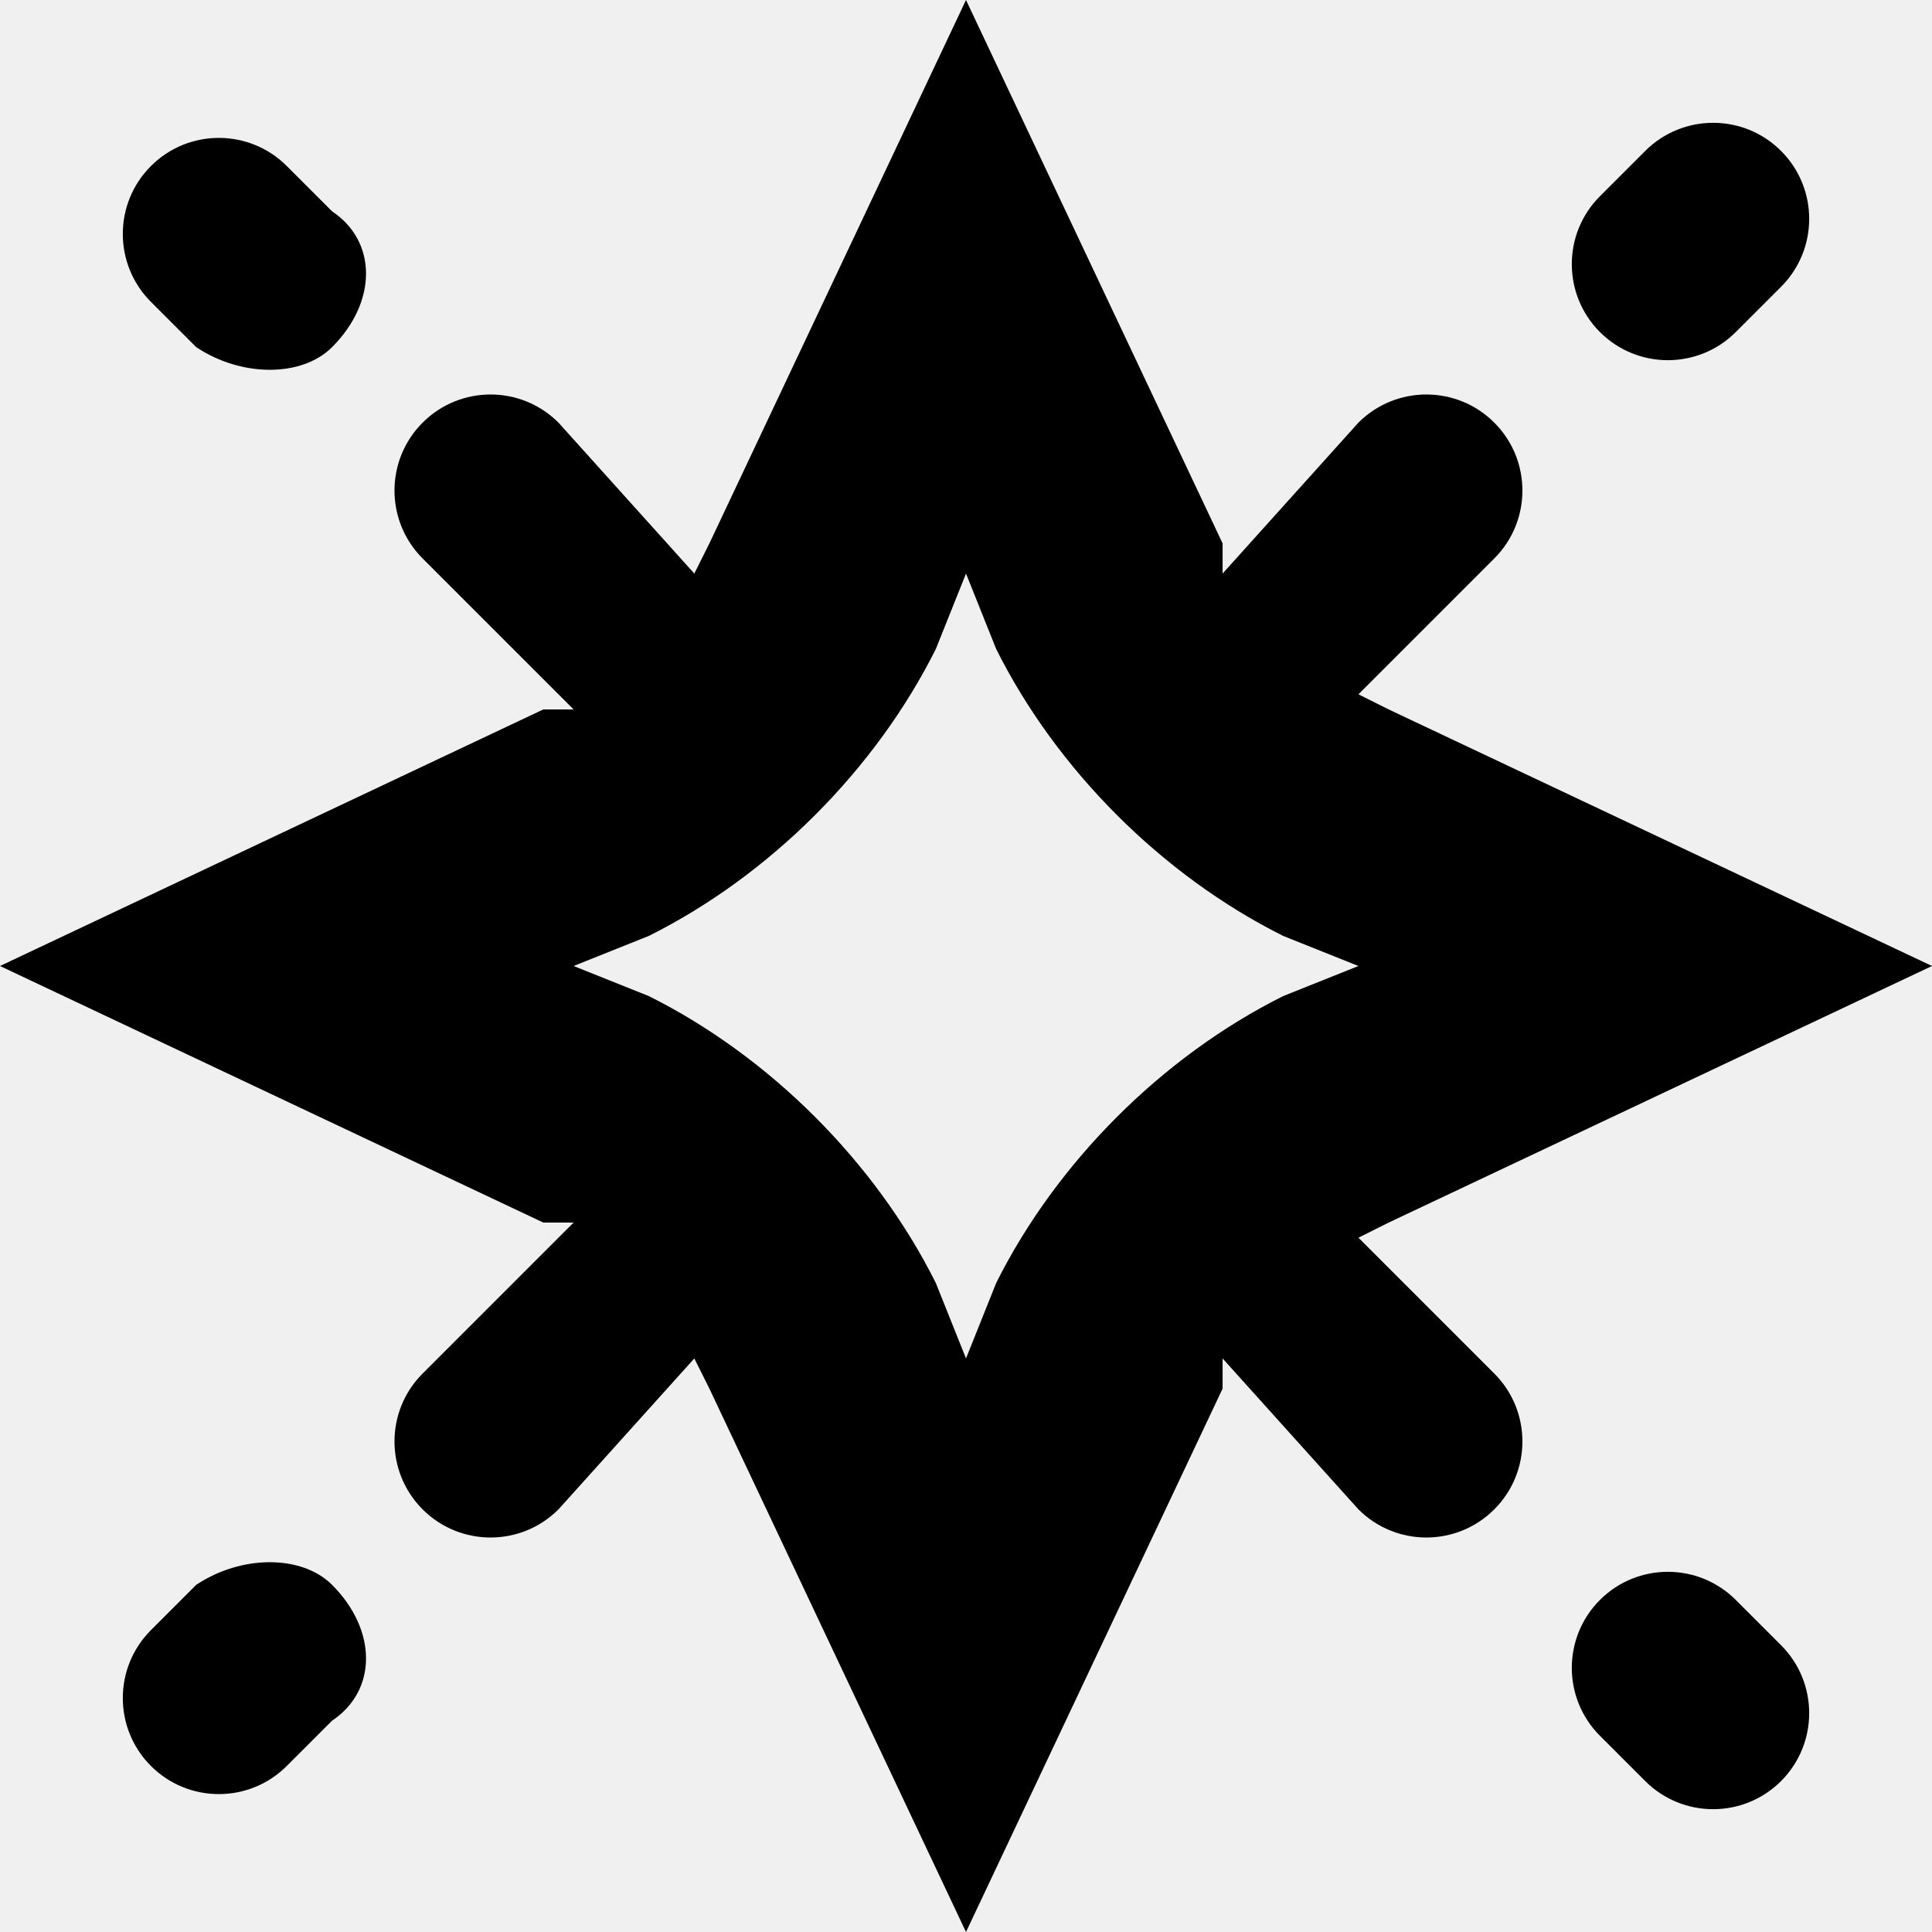
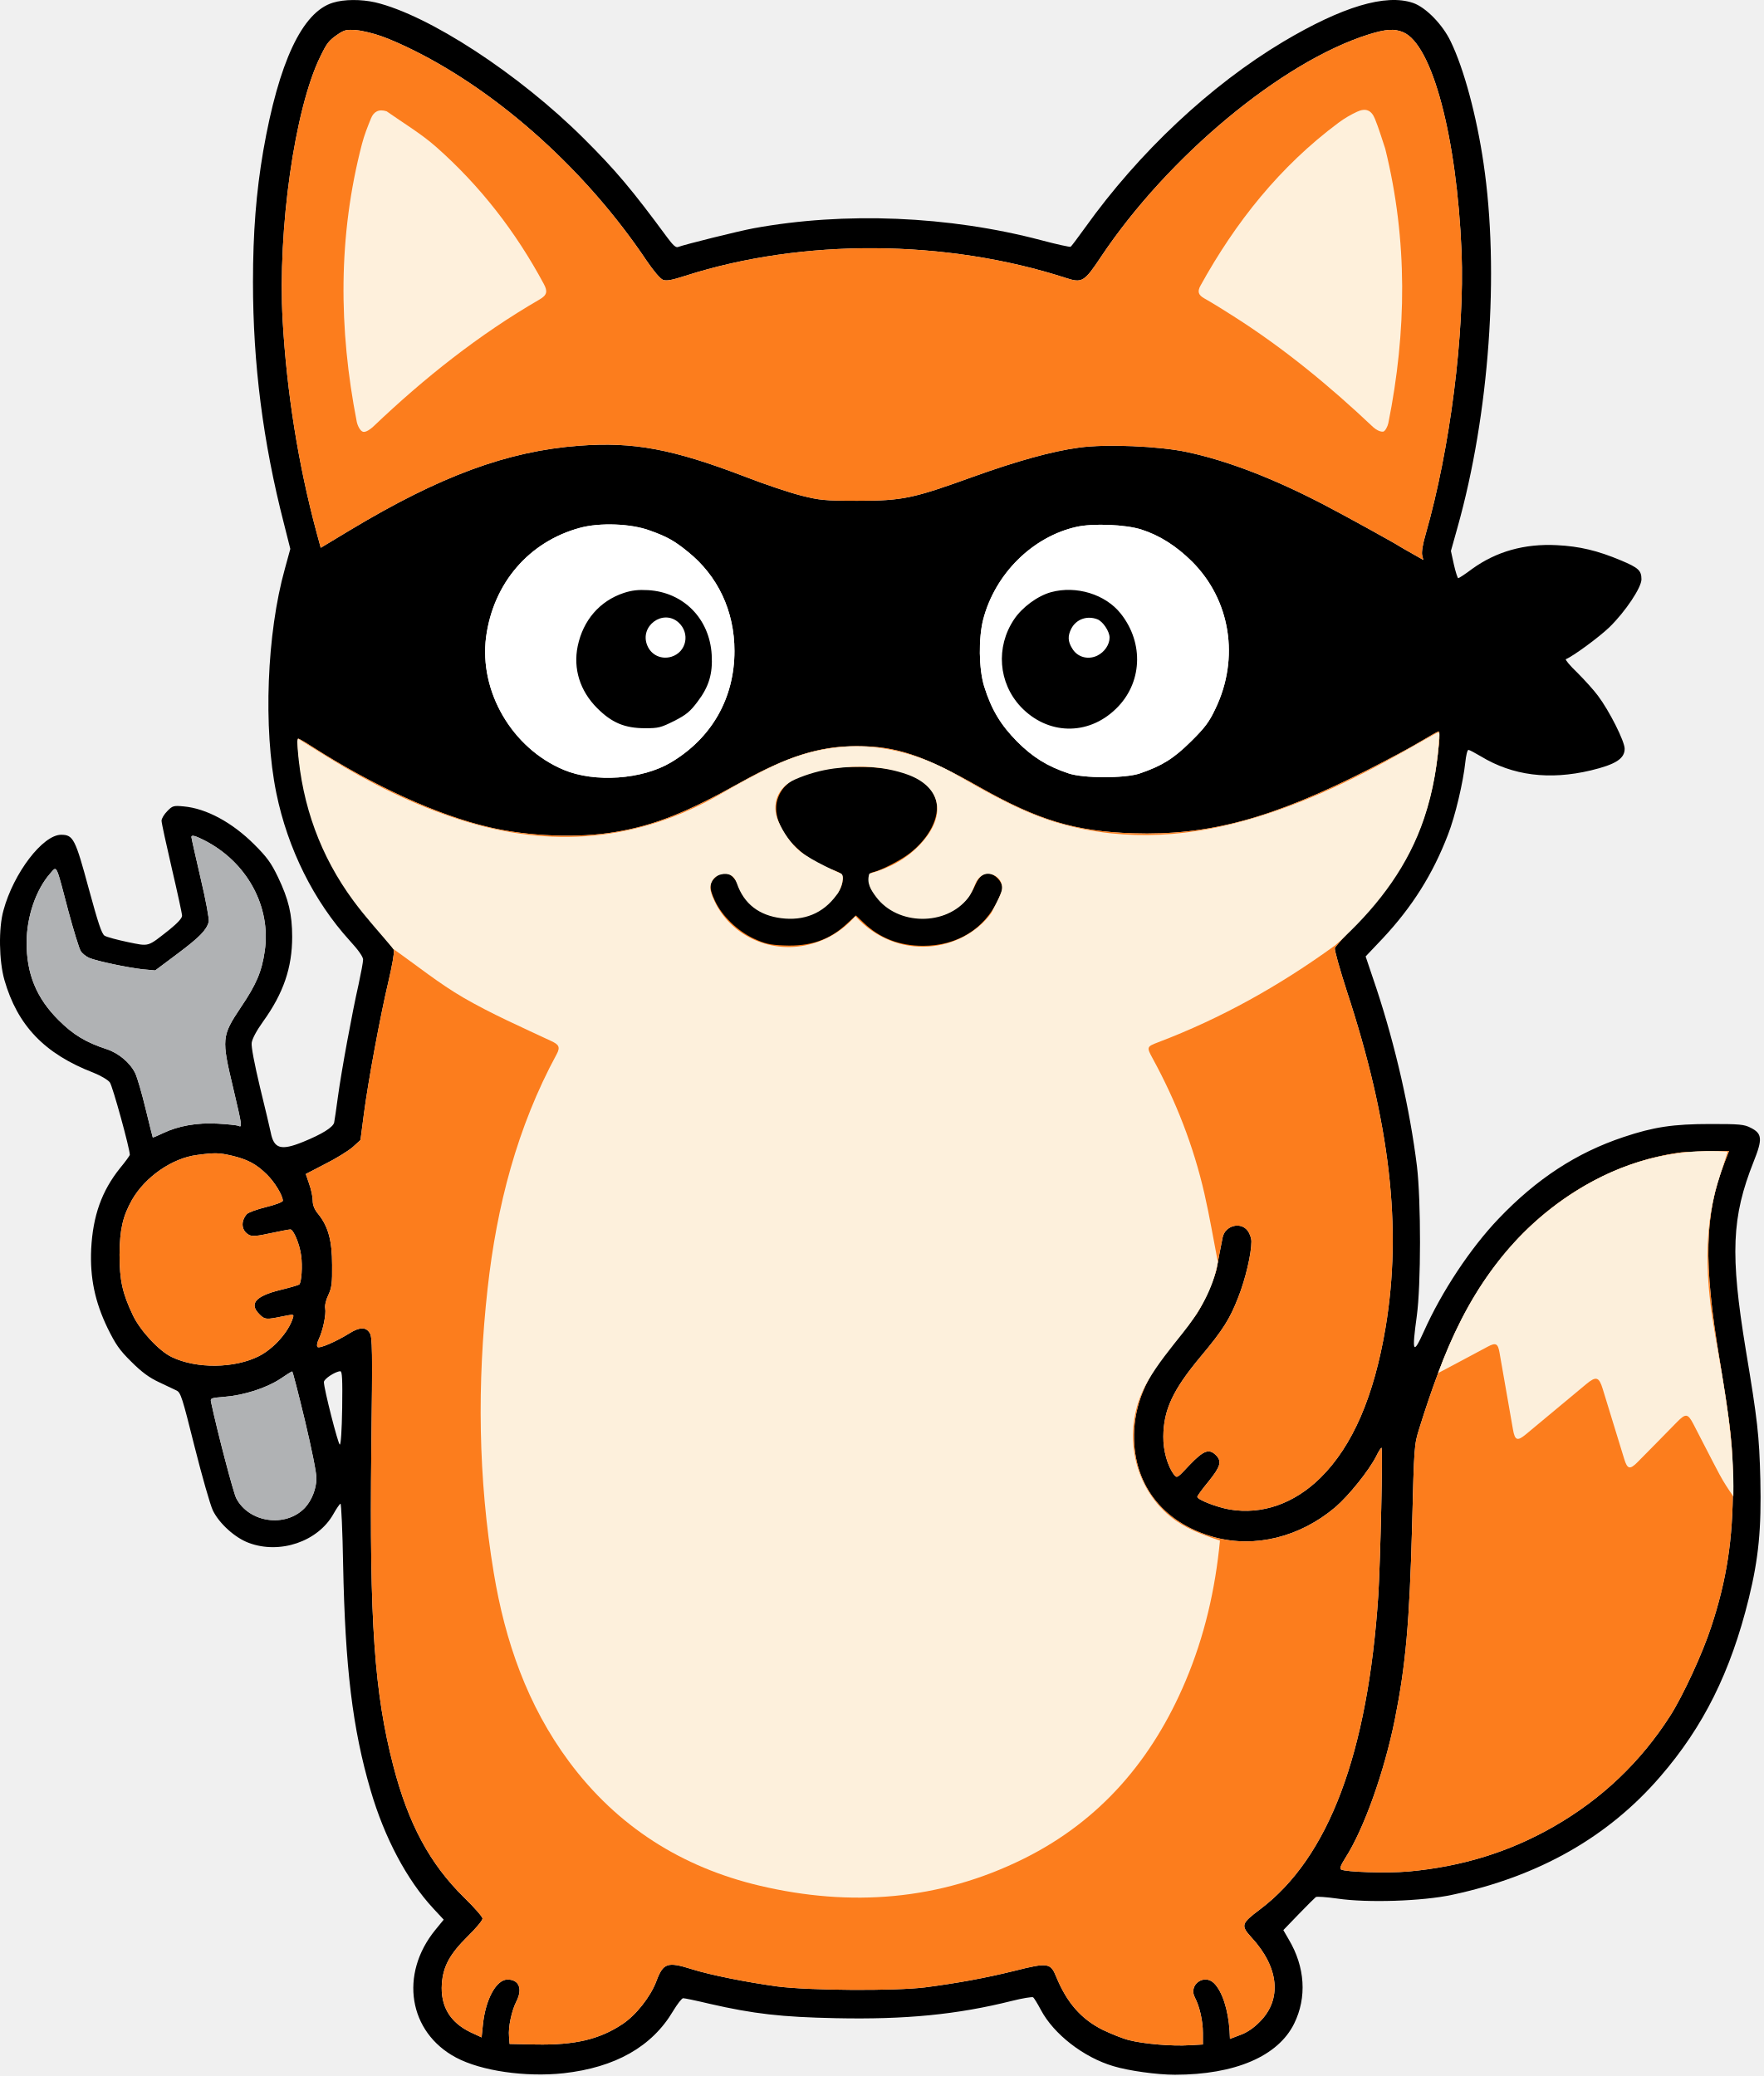
- <svg xmlns="http://www.w3.org/2000/svg" viewBox="0 0 128 128">
-   <path fill-rule="evenodd" d="M81 36 64 0 47 36l-1 2-9-10a6 6 0 0 0-9 9l10 10h-2L0 64l36 17h2L28 91a6 6 0 1 0 9 9l9-10 1 2 17 36 17-36v-2l9 10a6 6 0 1 0 9-9l-9-9 2-1 36-17-36-17-2-1 9-9a6 6 0 1 0-9-9l-9 10v-2Zm-17 2-2 5c-4 8-11 15-19 19l-5 2 5 2c8 4 15 11 19 19l2 5 2-5c4-8 11-15 19-19l5-2-5-2c-8-4-15-11-19-19l-2-5Z" clip-rule="evenodd" />
-   <path d="M118 19a6 6 0 0 0-9-9l-3 3a6 6 0 1 0 9 9l3-3Zm-96 4c-2 2-6 2-9 0l-3-3a6 6 0 1 1 9-9l3 3c3 2 3 6 0 9Zm0 82c-2-2-6-2-9 0l-3 3a6 6 0 1 0 9 9l3-3c3-2 3-6 0-9Zm96 4a6 6 0 0 1-9 9l-3-3a6 6 0 1 1 9-9l3 3Z" />
-   <style>path{fill:#000}@media (prefers-color-scheme:dark){path{fill:#fff}}</style>
+ <svg xmlns="http://www.w3.org/2000/svg" width="231" height="272" viewBox="0 0 231 272" fill="none">
+   <path d="M43.606 0.358C39.597 1.581 36.516 8.133 34.487 19.77C33.558 25.198 33.142 30.454 33.142 36.982C33.142 47.666 34.462 57.958 37.176 68.52L38.032 71.918L37.323 74.51C34.951 82.969 34.462 95.413 36.198 103.897C37.69 111.207 41.112 118.077 45.831 123.26C46.956 124.482 47.567 125.362 47.567 125.729C47.567 126.047 47.298 127.489 46.98 128.956C46.149 132.599 44.731 140.3 44.266 143.723C44.071 145.263 43.826 146.779 43.777 147.072C43.631 147.708 42.164 148.612 39.694 149.615C36.809 150.788 35.88 150.519 35.465 148.368C35.367 147.903 34.756 145.263 34.071 142.5C33.338 139.42 32.898 137.146 32.971 136.633C33.044 136.095 33.607 135.044 34.462 133.846C37.127 130.154 38.276 126.78 38.276 122.746C38.276 119.812 37.812 117.832 36.418 114.923C35.514 113.04 34.976 112.307 33.313 110.644C30.428 107.759 27.03 105.926 24.072 105.657C22.752 105.535 22.605 105.559 21.921 106.268C21.505 106.684 21.163 107.246 21.163 107.539C21.163 107.808 21.774 110.62 22.507 113.774C23.241 116.903 23.852 119.715 23.852 119.984C23.852 120.301 23.265 120.937 22.214 121.793C19.256 124.115 19.622 124.018 16.737 123.431C15.344 123.137 13.975 122.771 13.706 122.599C13.315 122.355 12.85 120.913 11.628 116.439C9.867 109.911 9.599 109.373 8.009 109.373C5.613 109.373 1.775 114.385 0.455 119.275C-0.205 121.622 -0.132 125.9 0.577 128.394C2.289 134.359 5.833 138.075 12.239 140.545C13.217 140.936 14.121 141.474 14.39 141.816C14.757 142.305 17.006 150.495 17.006 151.302C17.006 151.4 16.444 152.182 15.735 153.038C13.315 156.045 12.166 159.321 11.946 163.648C11.774 167.413 12.434 170.566 14.097 174.014C15.148 176.141 15.637 176.874 17.202 178.414C18.571 179.784 19.549 180.494 20.796 181.08C21.749 181.52 22.776 182.008 23.118 182.181C23.681 182.448 23.876 183.085 25.49 189.539C26.468 193.426 27.544 197.191 27.886 197.9C28.717 199.611 30.795 201.494 32.604 202.154C36.663 203.671 41.65 201.984 43.679 198.364C44.095 197.631 44.511 197.02 44.608 197.02C44.706 197.02 44.877 200.614 44.951 205.038C45.22 218.437 46.173 226.455 48.545 234.549C50.354 240.757 53.288 246.308 56.784 250.072L58.128 251.515L57.028 252.859C52.285 258.679 53.532 266.281 59.742 269.582C63.042 271.342 68.837 272.175 73.849 271.636C80.596 270.878 85.412 268.164 88.175 263.494C88.737 262.566 89.324 261.807 89.496 261.807C89.691 261.807 91.231 262.126 92.967 262.541C98.737 263.861 102.355 264.277 109.47 264.424C118.589 264.62 125.385 263.96 132.598 262.15C133.967 261.807 135.189 261.613 135.336 261.686C135.458 261.76 135.923 262.517 136.363 263.348C138.05 266.527 141.961 269.558 145.849 270.708C147.853 271.318 151.57 271.832 153.917 271.832C161.788 271.832 167.436 269.411 169.539 265.134C171.226 261.71 170.982 257.726 168.829 254.106L168.122 252.885L170.126 250.806C171.226 249.658 172.253 248.655 172.376 248.558C172.522 248.459 173.793 248.558 175.187 248.752C179.123 249.339 186.359 249.095 190.222 248.264C201.591 245.844 210.685 240.684 217.507 232.763C223.154 226.235 226.724 219.073 229.095 209.439C230.391 204.158 230.758 200.321 230.611 193.842C230.465 187.999 230.245 186.116 228.704 176.85C226.651 164.333 226.845 159.468 229.731 152.206C230.929 149.224 230.855 148.515 229.339 147.757C228.484 147.317 227.872 147.268 224.084 147.268C219.193 147.268 216.626 147.659 212.69 148.979C206.529 151.033 201.297 154.456 196.31 159.688C192.643 163.526 188.853 169.246 186.531 174.454C185.112 177.608 184.941 177.241 185.602 172.45C186.164 168.342 186.164 157.316 185.625 152.793C184.698 145.312 182.791 137.024 180.345 129.592L178.903 125.313L181.151 122.942C185.015 118.81 187.705 114.532 189.685 109.373C190.638 106.953 191.689 102.454 191.959 99.887C192.056 98.983 192.226 98.249 192.373 98.249C192.496 98.249 193.229 98.64 194.012 99.105C198.167 101.623 202.96 102.234 208.412 100.938C211.663 100.156 212.836 99.398 212.836 98.102C212.836 97.124 210.832 93.139 209.341 91.159C208.802 90.426 207.555 89.056 206.628 88.127C205.674 87.223 205.014 86.416 205.135 86.367C206.089 85.976 209.462 83.507 210.856 82.162C212.935 80.133 215.037 76.979 215.037 75.903C215.037 74.754 214.646 74.388 212.372 73.434C209.292 72.138 206.921 71.576 203.962 71.429C199.708 71.209 196.016 72.261 192.863 74.534C191.959 75.219 191.126 75.757 191.029 75.757C190.956 75.757 190.686 74.95 190.466 73.972L190.076 72.187L190.932 69.131C195.113 54.267 196.457 35.613 194.353 21.408C193.449 15.223 191.786 9.013 190.052 5.443C188.999 3.219 186.775 0.945 185.112 0.383C181.518 -0.84 175.847 0.872 168.145 5.443C158.561 11.164 149.199 19.966 142.157 29.818C141.204 31.139 140.348 32.288 140.25 32.337C140.177 32.385 138.441 32.019 136.436 31.481C124.31 28.278 110.668 27.716 98.688 29.916C96.732 30.283 89.74 32.019 88.835 32.361C88.542 32.483 88.175 32.141 87.393 31.09C82.821 24.88 80.621 22.264 76.513 18.181C68.005 9.697 56.173 1.972 49.156 0.309C47.298 -0.106 45.097 -0.106 43.606 0.358ZM50.012 4.759C51.014 5.101 52.945 5.957 54.29 6.641C65.609 12.289 76.905 22.508 84.704 34.146C85.633 35.515 86.488 36.517 86.855 36.664C87.32 36.835 88.004 36.713 89.813 36.126C105.167 31.212 123.968 31.334 139.639 36.419C141.766 37.104 142.035 36.957 144.259 33.608C153.06 20.455 167.949 8.084 179.294 4.514C181.568 3.806 182.668 3.732 183.817 4.221C187.631 5.81 190.859 18.01 191.469 32.972C191.885 43.73 189.978 58.765 186.775 69.963C186.384 71.258 186.212 72.383 186.311 72.75L186.458 73.361L185.039 72.554C184.257 72.114 183.524 71.698 183.377 71.6C182.888 71.258 176.751 67.86 173.622 66.222C166.948 62.726 160.811 60.354 155.506 59.23C151.863 58.447 144.895 58.154 141.375 58.643C137.854 59.108 133.209 60.403 127.366 62.506C119.591 65.317 118.222 65.611 112.354 65.611C107.978 65.611 107.367 65.537 104.947 64.926C103.48 64.559 100.179 63.459 97.612 62.457C88.102 58.814 82.968 57.861 75.878 58.398C66.465 59.108 57.664 62.359 45.831 69.474L42.017 71.772L41.479 69.791C39.083 60.916 37.567 51.382 37.03 41.969C36.37 30.038 38.594 14.318 41.944 7.448C42.848 5.59 43.068 5.321 44.266 4.49C45.146 3.903 45.391 3.854 46.711 3.952C47.518 4.026 49.009 4.392 50.012 4.759ZM85.168 69.522C87.368 70.305 88.371 70.867 90.107 72.285C94.043 75.439 96.219 80.059 96.219 85.292C96.219 91.477 93.236 96.709 87.906 99.887C84.141 102.136 77.931 102.576 73.849 100.865C67.076 98.029 62.749 90.597 63.678 83.458C64.632 76.392 69.301 70.965 75.976 69.156C78.591 68.447 82.699 68.593 85.168 69.522ZM149.516 69.376C151.887 70.134 154.063 71.503 156.141 73.556C161.202 78.593 162.425 86.221 159.221 92.871C158.414 94.582 157.853 95.34 156.02 97.149C153.72 99.422 152.206 100.352 149.272 101.354C147.339 101.99 141.888 101.99 139.981 101.329C137.194 100.401 135.287 99.203 133.258 97.173C131.082 94.973 129.884 92.968 128.93 89.937C128.222 87.639 128.173 83.605 128.808 81.135C130.373 75.17 135.263 70.329 141.008 69.033C143.159 68.544 147.438 68.716 149.516 69.376ZM188.511 97.442C187.582 107.197 184.478 113.969 177.73 120.986C176.237 122.526 174.967 123.993 174.869 124.213C174.796 124.433 175.504 126.951 176.433 129.836C182.105 147.072 183.695 160.861 181.518 173.916C180.003 182.962 177.191 189.466 172.986 193.622C169.539 197.02 165.309 198.487 161.104 197.777C159.394 197.484 156.85 196.483 156.85 196.116C156.85 195.993 157.51 195.089 158.317 194.11C159.881 192.179 160.101 191.47 159.295 190.663C158.391 189.759 157.681 190.028 155.847 191.935C154.234 193.67 154.186 193.696 153.819 193.23C152.963 192.13 152.376 190.076 152.4 188.219C152.426 184.698 153.673 182.058 157.34 177.681C160.2 174.259 161.104 172.84 162.205 170.005C163.158 167.609 163.941 164.259 163.941 162.67C163.941 162.23 163.721 161.595 163.428 161.228C162.498 160.03 160.494 160.592 160.175 162.108C159.834 163.819 159.564 165.213 159.417 166.044C159.221 167.315 157.754 170.64 156.753 172.156C156.287 172.866 155.066 174.406 154.039 175.627C150.446 179.881 148.832 183.328 148.586 187.289C148.196 194.209 152.18 199.538 159.124 201.421C164.429 202.838 170.272 201.397 174.893 197.51C176.677 195.993 179.343 192.669 180.297 190.786C180.59 190.175 180.907 189.686 180.981 189.686C181.177 189.686 180.834 204.551 180.565 208.999C179.197 229.732 174.063 243.398 165.065 250.171C162.595 252.029 162.522 252.273 163.941 253.838C167.559 257.75 167.975 261.954 165.041 264.888C164.234 265.72 163.354 266.307 162.474 266.624L161.128 267.138L161.081 266.111C160.908 263.348 160.127 260.927 159.051 259.853C157.73 258.533 155.653 260.073 156.533 261.71C157.144 262.86 157.584 264.767 157.584 266.355V267.871L155.824 267.968C153.574 268.115 149.833 267.798 147.926 267.308C147.119 267.114 145.555 266.478 144.431 265.94C141.619 264.521 139.761 262.394 138.367 258.996C137.634 257.187 137.292 257.113 132.94 258.213C129.102 259.167 125.312 259.853 121.156 260.39C117.22 260.88 105.974 260.806 101.842 260.267C97.734 259.706 92.992 258.753 90.596 257.993C87.417 256.992 86.879 257.187 85.975 259.607C85.217 261.613 83.335 264.008 81.574 265.181C78.543 267.211 75.291 267.968 70.181 267.871L66.759 267.798L66.685 266.82C66.563 265.621 67.027 263.447 67.639 262.247C68.494 260.586 68.005 259.363 66.49 259.363C65.023 259.363 63.605 261.93 63.262 265.28L63.091 266.941L61.624 266.258C58.935 264.961 57.688 262.834 57.884 259.926C58.055 257.603 58.935 256.013 61.282 253.692C62.358 252.639 63.214 251.612 63.214 251.369C63.214 251.149 62.138 249.925 60.818 248.631C56.319 244.23 53.483 238.949 51.527 231.369C49.033 221.761 48.398 212.496 48.642 189.979C48.813 176.727 48.789 175.163 48.422 174.626C47.933 173.843 47.102 173.867 45.806 174.674C44.046 175.774 41.846 176.727 41.601 176.484C41.479 176.361 41.528 175.946 41.772 175.433C42.31 174.307 42.751 172.18 42.604 171.423C42.53 171.056 42.702 170.299 43.019 169.662C43.459 168.709 43.533 168.098 43.508 165.726C43.508 162.548 42.995 160.69 41.699 159.076C41.186 158.465 40.966 157.903 40.966 157.292C40.966 156.827 40.77 155.849 40.501 155.116L40.061 153.82L42.604 152.5C44.022 151.791 45.635 150.788 46.198 150.299L47.224 149.37L47.665 145.996C48.227 141.669 49.816 133.112 50.892 128.565C51.356 126.609 51.674 124.775 51.601 124.506C51.552 124.213 50.598 123.015 49.523 121.842C44.535 116.365 41.332 110.278 39.865 103.505C39.254 100.743 38.814 96.782 39.083 96.782C39.181 96.782 39.988 97.247 40.892 97.834C48.985 103.016 57.37 106.83 64.118 108.395C69.228 109.593 75.829 109.837 80.645 109.006C85.731 108.151 89.96 106.464 96.952 102.552C103.186 99.08 107.367 97.76 112.232 97.76C117.391 97.76 120.936 98.934 128.417 103.188C136.045 107.49 140.837 108.933 148.416 109.177C158.391 109.495 166.605 107.27 179.343 100.792C181.837 99.52 184.868 97.907 186.065 97.173C187.288 96.44 188.365 95.829 188.462 95.829C188.585 95.804 188.609 96.538 188.511 97.442ZM26.737 110.082C32.336 112.918 35.538 118.761 34.682 124.604C34.291 127.318 33.582 128.98 31.529 132.012C29.035 135.753 29.01 136.119 30.551 142.574C31.749 147.659 31.749 147.732 31.235 147.512C31.015 147.415 29.768 147.292 28.497 147.219C25.808 147.072 23.363 147.512 21.358 148.466C20.649 148.808 20.062 149.053 20.014 149.028C19.989 148.979 19.573 147.317 19.084 145.312C18.596 143.283 17.984 141.18 17.715 140.618C17.055 139.249 15.54 137.978 13.975 137.464C11.261 136.584 9.574 135.557 7.692 133.675C4.782 130.79 3.462 127.587 3.486 123.431C3.511 120.081 4.709 116.585 6.543 114.483C7.496 113.407 7.276 112.991 8.963 119.397C9.647 121.939 10.381 124.311 10.576 124.604C10.772 124.922 11.286 125.338 11.701 125.509C12.752 125.949 16.762 126.78 18.718 127L20.331 127.147L23.241 124.971C26.174 122.771 27.055 121.866 27.348 120.766C27.421 120.448 26.981 118.003 26.272 115.021C25.612 112.185 25.074 109.789 25.074 109.666C25.074 109.373 25.539 109.471 26.737 110.082ZM225.868 152.451C223.301 159.125 223.154 165.433 225.281 178.194C226.772 187.216 227.018 189.539 227.018 194.697C227.018 201.665 226.211 206.995 224.181 213.132C223.057 216.603 220.49 222.153 218.827 224.768C214.939 230.856 209.855 235.697 203.547 239.316C197.703 242.664 191.493 244.571 184.501 245.208C181.69 245.451 176.237 245.281 175.676 244.938C175.48 244.817 175.65 244.377 176.237 243.447C178.683 239.633 181.348 232.152 182.741 225.234C184.158 218.12 184.648 212.642 184.991 199.954V199.923C185.259 189.343 185.26 189.317 185.944 187.119C189.293 176.386 192.276 170.225 196.873 164.553C202.96 157.047 211.468 152.133 220.294 150.984C220.71 150.935 222.25 150.862 223.765 150.837L226.504 150.813L225.868 152.451ZM30.404 151.424C32.433 151.913 33.558 152.5 34.951 153.869C35.978 154.871 37.03 156.607 37.054 157.316C37.054 157.487 36.076 157.854 34.878 158.147C33.68 158.441 32.531 158.856 32.336 159.076C31.48 160.054 31.626 161.277 32.653 161.815C33.044 162.01 33.729 161.961 35.465 161.57C36.736 161.301 37.885 161.081 38.032 161.081C38.447 161.081 39.254 162.988 39.45 164.504C39.645 165.873 39.499 167.999 39.205 168.293C39.132 168.366 37.983 168.709 36.663 169.026C33.436 169.833 32.604 170.836 33.998 172.206C34.682 172.913 34.903 172.913 37.005 172.473C38.496 172.18 38.521 172.18 38.374 172.67C37.812 174.503 35.88 176.68 33.925 177.681C30.746 179.294 25.759 179.368 22.507 177.804C20.845 177.021 18.351 174.333 17.398 172.303C16.028 169.419 15.662 167.732 15.662 164.382C15.686 161.081 16.077 159.37 17.3 157.194C19.035 154.187 22.556 151.742 25.808 151.326C28.179 151.008 28.717 151.033 30.404 151.424ZM39.939 186.092C40.819 189.808 41.479 193.01 41.455 193.72C41.43 195.089 40.843 196.58 39.939 197.557C37.421 200.198 32.604 199.514 30.942 196.287C30.575 195.577 28.497 187.681 27.641 183.671C27.544 183.182 27.666 183.158 29.426 183.011C31.92 182.815 34.903 181.862 36.712 180.664C37.494 180.127 38.203 179.687 38.276 179.687C38.35 179.687 39.083 182.547 39.939 186.092ZM44.828 184.478C44.779 187.461 44.657 189.295 44.511 189.269C44.291 189.222 42.432 181.961 42.432 181.08C42.432 180.664 43.924 179.687 44.584 179.661C44.828 179.661 44.877 180.714 44.828 184.478Z" fill="black" />
+   <path fill-rule="evenodd" clip-rule="evenodd" d="M225.281 178.194C223.154 165.433 223.301 159.125 225.868 152.451L226.505 150.813L223.765 150.837C222.251 150.862 220.71 150.935 220.294 150.984C211.469 152.133 202.961 157.047 196.873 164.553C192.276 170.225 189.293 176.386 185.945 187.118C185.261 189.317 185.259 189.344 184.991 199.923V199.954C184.648 212.642 184.159 218.119 182.742 225.234C181.348 232.152 178.684 239.633 176.238 243.447C175.651 244.377 175.48 244.817 175.677 244.938C176.238 245.281 181.691 245.451 184.502 245.208C191.493 244.571 197.704 242.664 203.548 239.316C209.855 235.697 214.94 230.856 218.827 224.768C220.49 222.153 223.057 216.603 224.181 213.132C226.211 206.995 227.018 201.665 227.018 194.697C227.018 189.539 226.772 187.216 225.281 178.194ZM34.952 153.869C33.558 152.5 32.434 151.913 30.404 151.424C28.718 151.033 28.18 151.008 25.808 151.326C22.556 151.742 19.036 154.187 17.3 157.194C16.078 159.37 15.687 161.081 15.662 164.382C15.662 167.732 16.029 169.419 17.398 172.303C18.352 174.333 20.845 177.021 22.508 177.804C25.759 179.368 30.747 179.294 33.925 177.681C35.881 176.68 37.812 174.503 38.375 172.67C38.521 172.18 38.497 172.18 37.005 172.473C34.903 172.913 34.683 172.913 33.998 172.206C32.605 170.836 33.436 169.833 36.663 169.026C37.983 168.709 39.132 168.366 39.206 168.293C39.499 167.999 39.646 165.873 39.45 164.504C39.255 162.988 38.448 161.081 38.032 161.081C37.886 161.081 36.737 161.301 35.465 161.57C33.73 161.961 33.045 162.01 32.654 161.815C31.627 161.277 31.48 160.054 32.336 159.076C32.531 158.856 33.681 158.441 34.878 158.147C36.077 157.854 37.054 157.487 37.054 157.316C37.03 156.607 35.979 154.871 34.952 153.869Z" fill="#FC7D1D" />
+   <path fill-rule="evenodd" clip-rule="evenodd" d="M34.683 124.604C35.538 118.761 32.336 112.918 26.737 110.082C25.539 109.471 25.075 109.373 25.075 109.666C25.075 109.789 25.612 112.185 26.273 115.021C26.982 118.003 27.422 120.448 27.348 120.766C27.055 121.866 26.175 122.771 23.241 124.971L20.332 127.147L18.718 127C16.762 126.78 12.753 125.949 11.701 125.509C11.286 125.338 10.772 124.922 10.577 124.604C10.381 124.311 9.648 121.939 8.963 119.397C7.833 115.104 7.559 113.875 7.214 113.855C7.044 113.845 6.857 114.128 6.543 114.483C4.709 116.585 3.511 120.081 3.487 123.431C3.462 127.587 4.782 130.79 7.692 133.675C9.574 135.557 11.261 136.584 13.975 137.464C15.54 137.977 17.055 139.249 17.715 140.618C17.985 141.18 18.596 143.283 19.085 145.312C19.574 147.317 19.989 148.979 20.014 149.028C20.063 149.053 20.649 148.808 21.358 148.466C23.363 147.512 25.808 147.072 28.497 147.219C29.769 147.292 31.015 147.415 31.236 147.512C31.749 147.732 31.749 147.659 30.551 142.574C29.011 136.119 29.035 135.753 31.529 132.012C33.583 128.98 34.291 127.318 34.683 124.604ZM41.455 193.72C41.479 193.01 40.819 189.808 39.939 186.092C39.084 182.547 38.35 179.687 38.277 179.687C38.203 179.687 37.494 180.127 36.712 180.664C34.903 181.861 31.92 182.815 29.426 183.011C27.666 183.158 27.544 183.182 27.642 183.671C28.497 187.681 30.576 195.577 30.942 196.287C32.605 199.514 37.421 200.198 39.939 197.557C40.844 196.58 41.431 195.089 41.455 193.72Z" fill="#B0B2B4" />
+   <path fill-rule="evenodd" clip-rule="evenodd" d="M90.106 72.285C88.371 70.867 87.368 70.305 85.168 69.522C82.699 68.593 78.591 68.447 75.975 69.156C69.301 70.965 64.631 76.392 63.678 83.458C62.749 90.597 67.076 98.029 73.848 100.865C77.931 102.576 84.141 102.136 87.906 99.887C93.236 96.709 96.218 91.477 96.218 85.291C96.218 80.059 94.043 75.439 90.106 72.285ZM156.141 73.556C154.063 71.503 151.887 70.134 149.516 69.376C147.438 68.716 143.159 68.544 141.008 69.033C135.262 70.329 130.373 75.17 128.808 81.135C128.172 83.605 128.221 87.639 128.93 89.937C129.884 92.968 131.082 94.973 133.258 97.173C135.287 99.203 137.194 100.401 139.981 101.329C141.888 101.99 147.339 101.99 149.272 101.354C152.206 100.352 153.72 99.422 156.02 97.149C157.853 95.34 158.414 94.582 159.221 92.87C162.424 86.221 161.201 78.593 156.141 73.556Z" fill="white" />
+   <path fill-rule="evenodd" clip-rule="evenodd" d="M54.291 6.641C52.946 5.957 51.014 5.101 50.012 4.759C49.01 4.392 47.518 4.026 46.712 3.952C45.391 3.854 45.147 3.903 44.267 4.49C43.069 5.321 42.849 5.59 41.944 7.448C38.595 14.318 36.37 30.038 37.03 41.969C37.568 51.382 39.084 60.916 41.48 69.791L42.018 71.772L45.831 69.474C57.664 62.359 66.466 59.108 75.878 58.398C82.968 57.861 88.103 58.814 97.613 62.457C100.18 63.459 103.48 64.559 104.947 64.926C107.368 65.537 107.979 65.611 112.355 65.611C118.223 65.611 119.592 65.317 127.366 62.506C133.21 60.403 137.855 59.108 141.375 58.643C144.896 58.154 151.864 58.447 155.507 59.23C160.812 60.354 166.949 62.726 173.623 66.222C176.751 67.86 182.888 71.258 183.378 71.6C183.525 71.698 184.258 72.114 185.039 72.554L186.458 73.361L186.312 72.75C186.213 72.383 186.385 71.258 186.776 69.963C189.979 58.765 191.886 43.73 191.47 32.972C190.859 18.01 187.632 5.81 183.818 4.221C182.668 3.732 181.568 3.806 179.294 4.514C167.95 8.084 153.061 20.455 144.26 33.608C142.035 36.957 141.766 37.104 139.639 36.419C123.968 31.334 105.167 31.212 89.814 36.126C88.005 36.713 87.32 36.835 86.856 36.664C86.489 36.517 85.633 35.515 84.704 34.146C76.905 22.508 65.61 12.289 54.291 6.641ZM177.73 120.986C184.478 113.969 187.582 107.197 188.512 97.442C188.609 96.538 188.585 95.804 188.463 95.829C188.365 95.829 187.289 96.44 186.066 97.173C184.869 97.907 181.838 99.52 179.344 100.792C166.606 107.27 158.391 109.495 148.416 109.177C140.837 108.933 136.045 107.49 128.418 103.188C120.936 98.934 117.391 97.76 112.233 97.76C107.368 97.76 103.187 99.08 96.953 102.552C89.96 106.464 85.731 108.151 80.646 109.006C75.829 109.837 69.228 109.593 64.119 108.395C57.371 106.83 48.985 103.016 40.893 97.834C39.988 97.247 39.181 96.782 39.084 96.782C38.815 96.782 39.255 100.743 39.866 103.505C41.333 110.278 44.536 116.365 49.523 121.842C50.599 123.015 51.552 124.213 51.601 124.506C51.675 124.775 51.357 126.609 50.892 128.565C49.816 133.112 48.227 141.669 47.665 145.996L47.225 149.37L46.198 150.299C45.636 150.788 44.022 151.791 42.604 152.5L40.062 153.82L40.502 155.116C40.771 155.849 40.966 156.827 40.966 157.292C40.966 157.903 41.186 158.465 41.7 159.076C42.995 160.69 43.509 162.548 43.509 165.726C43.533 168.098 43.46 168.709 43.02 169.662C42.702 170.299 42.531 171.056 42.604 171.423C42.751 172.18 42.311 174.307 41.773 175.433C41.529 175.946 41.48 176.361 41.602 176.484C41.846 176.727 44.047 175.774 45.807 174.674C47.103 173.867 47.934 173.843 48.423 174.626C48.79 175.163 48.814 176.727 48.643 189.979C48.399 212.496 49.034 221.761 51.528 231.369C53.484 238.949 56.32 244.23 60.818 248.631C62.138 249.925 63.214 251.148 63.214 251.369C63.214 251.612 62.358 252.639 61.283 253.692C58.936 256.013 58.056 257.603 57.884 259.926C57.689 262.834 58.936 264.961 61.625 266.258L63.092 266.941L63.263 265.28C63.605 261.93 65.023 259.363 66.49 259.363C68.006 259.363 68.495 260.586 67.639 262.247C67.028 263.447 66.564 265.621 66.686 266.82L66.759 267.798L70.182 267.871C75.291 267.968 78.543 267.211 81.575 265.181C83.335 264.008 85.218 261.613 85.975 259.607C86.88 257.187 87.418 256.992 90.596 257.993C92.992 258.753 97.735 259.706 101.842 260.267C105.974 260.806 117.22 260.879 121.156 260.39C125.313 259.853 129.102 259.167 132.941 258.213C137.292 257.113 137.635 257.187 138.368 258.996C139.762 262.394 141.62 264.521 144.432 265.94C145.556 266.478 147.12 267.114 147.927 267.308C149.834 267.798 153.574 268.115 155.824 267.968L157.584 267.871V266.355C157.584 264.767 157.144 262.86 156.534 261.71C155.654 260.073 157.731 258.532 159.051 259.853C160.128 260.927 160.909 263.348 161.081 266.111L161.129 267.138L162.475 266.624C163.355 266.307 164.235 265.72 165.042 264.888C167.976 261.954 167.559 257.75 163.942 253.838C162.522 252.272 162.596 252.029 165.066 250.171C174.063 243.398 179.197 229.732 180.565 208.999C180.835 204.551 181.178 189.686 180.981 189.686C180.908 189.686 180.591 190.175 180.297 190.786C179.344 192.669 176.678 195.993 174.894 197.51C170.273 201.397 164.429 202.838 159.125 201.421C152.181 199.538 148.196 194.209 148.587 187.289C148.833 183.328 150.446 179.881 154.04 175.627C155.067 174.406 156.288 172.866 156.754 172.156C157.755 170.64 159.222 167.315 159.418 166.044C159.565 165.213 159.834 163.819 160.175 162.108C160.494 160.592 162.498 160.03 163.428 161.228C163.722 161.595 163.942 162.23 163.942 162.67C163.942 164.259 163.159 167.609 162.205 170.005C161.105 172.84 160.201 174.259 157.341 177.681C153.673 182.058 152.426 184.698 152.401 188.219C152.377 190.076 152.964 192.13 153.82 193.23C154.187 193.696 154.234 193.67 155.848 191.935C157.682 190.028 158.391 189.759 159.295 190.663C160.102 191.47 159.882 192.179 158.318 194.11C157.511 195.089 156.851 195.993 156.851 196.116C156.851 196.483 159.394 197.484 161.105 197.777C165.309 198.487 169.54 197.02 172.987 193.622C177.191 189.466 180.004 182.962 181.519 173.916C183.695 160.861 182.105 147.072 176.434 129.836C175.504 126.951 174.797 124.433 174.87 124.213C174.967 123.993 176.238 122.526 177.73 120.986Z" fill="#FC7D1D" />
+   <path d="M181.471 19.48C184.441 31.499 184.28 43.457 181.879 55.434C181.793 55.86 181.458 56.531 181.19 56.556C180.768 56.594 180.218 56.272 179.872 55.945C174.204 50.589 168.215 45.643 161.623 41.454C160.353 40.646 159.08 39.837 157.769 39.096C157.012 38.667 156.825 38.229 157.263 37.433C161.865 29.095 167.682 21.788 175.366 16.069C176.113 15.514 176.934 15.033 177.778 14.642C178.907 14.117 179.655 14.413 180.126 15.578C180.631 16.821 181.014 18.112 181.471 19.48Z" fill="#FEF0DB" />
+   <path d="M50.653 14.585C52.881 16.148 55.171 17.513 57.135 19.247C62.922 24.358 67.582 30.391 71.24 37.201C71.752 38.153 71.689 38.655 70.699 39.228C62.733 43.843 55.578 49.527 48.926 55.868C48.552 56.225 47.917 56.678 47.553 56.572C47.178 56.463 46.834 55.754 46.736 55.256C44.356 43.069 44.27 30.916 47.426 18.834C47.723 17.697 48.162 16.592 48.605 15.502C48.955 14.645 49.609 14.244 50.653 14.585Z" fill="#FEF0DC" />
+   <path d="M81.721 77.688C78.567 78.739 76.391 81.258 75.682 84.656C75.071 87.614 75.976 90.523 78.225 92.773C80.156 94.704 81.843 95.413 84.533 95.413C86.244 95.413 86.562 95.34 88.322 94.46C89.911 93.653 90.425 93.213 91.378 91.941C92.87 89.986 93.383 88.274 93.236 85.805C92.967 81.062 89.545 77.59 84.899 77.321C83.604 77.248 82.772 77.346 81.721 77.688ZM88.885 81.551C90.449 82.969 89.936 85.438 87.955 86.049C86.635 86.441 85.315 85.829 84.802 84.582C83.726 82.04 86.855 79.742 88.885 81.551ZM137.683 77.59C135.923 78.079 133.894 79.571 132.842 81.16C130.422 84.778 130.789 89.472 133.723 92.602C137.219 96.293 142.5 96.44 146.166 92.895C149.639 89.57 149.907 84.289 146.826 80.402C144.822 77.859 140.984 76.686 137.683 77.59ZM143.746 81.135C144.479 81.404 145.359 82.725 145.359 83.531C145.359 84.46 144.699 85.438 143.746 85.903C142.524 86.49 141.13 86.098 140.47 84.974C139.883 84.045 139.859 83.311 140.348 82.358C140.984 81.135 142.402 80.622 143.746 81.135ZM107.71 100.841C104.287 101.574 102.673 102.576 101.94 104.483C100.717 107.686 104.018 112.111 108.956 113.92C110.277 114.409 110.399 114.507 110.399 115.167C110.399 116.194 109.837 117.123 108.419 118.394C104.727 121.695 98.615 120.497 96.732 116.047C95.999 114.312 94.752 113.871 93.652 114.996C92.894 115.73 92.894 116.365 93.652 118.003C94.556 119.984 96.635 121.988 98.737 122.966C100.228 123.651 100.839 123.798 102.722 123.871C106.145 124.018 108.663 123.162 110.937 121.035L112.135 119.935L113.161 120.913C115.24 122.917 117.831 123.92 120.936 123.92C125.386 123.92 128.955 121.719 130.74 117.905C131.4 116.512 131.424 116.292 131.131 115.681C130.96 115.314 130.52 114.85 130.153 114.654C129.2 114.116 128.344 114.581 127.733 116.023C127.097 117.514 126.021 118.639 124.457 119.47C123.381 120.057 122.965 120.13 120.912 120.13C118.858 120.13 118.442 120.057 117.367 119.47C115.435 118.443 113.822 116.487 113.822 115.143C113.822 114.532 113.944 114.36 114.506 114.238C115.484 113.994 117.953 112.723 119.078 111.867C121.767 109.837 123.185 106.977 122.623 104.826C122.061 102.748 120.154 101.476 116.584 100.792C114.311 100.352 109.812 100.376 107.71 100.841Z" fill="black" />
+   <path d="M227.078 196.072C226.458 195.181 225.809 194.204 225.259 193.175C224.091 190.986 222.984 188.763 221.832 186.565C221.115 185.195 220.831 185.166 219.712 186.299C217.969 188.066 216.245 189.852 214.488 191.609C213.522 192.577 213.19 192.486 212.787 191.182C211.839 188.112 210.902 185.037 209.959 181.966C209.473 180.385 209.09 180.277 207.794 181.355C205.164 183.543 202.541 185.734 199.909 187.918C198.785 188.851 198.464 188.743 198.21 187.318C197.61 183.954 197.027 180.583 196.442 177.215C196.238 176.036 195.962 175.877 194.927 176.427C192.771 177.574 190.626 178.739 188.389 179.909C191.957 170.148 197.419 161.731 206.437 156.054C212.497 152.241 219.107 150.405 226.337 150.889C225.73 152.849 225.013 154.741 224.56 156.694C223.161 162.717 223.625 168.753 224.665 174.769C225.881 181.788 227.225 188.793 227.078 196.072Z" fill="#FCEFDB" />
+   <path d="M159.544 165.357C158.92 168.9 157.167 171.868 154.958 174.644C153.342 176.674 151.675 178.704 150.375 180.936C146.884 186.93 148.221 194.515 153.289 198.67C155.189 200.227 157.424 201.047 159.82 201.846C159.206 208.262 157.789 214.394 155.315 220.25C150.997 230.48 144.207 238.511 134.159 243.508C123.074 249.02 111.415 249.878 99.511 247.065C89.309 244.654 80.86 239.312 74.545 230.806C69.074 223.435 66.167 215.023 64.686 206.085C62.634 193.712 62.492 181.275 63.878 168.819C65.076 158.044 67.734 147.691 72.938 138.097C73.463 137.13 73.114 136.822 72.225 136.404C68.362 134.588 64.431 132.87 60.745 130.735C57.52 128.867 54.589 126.49 51.529 124.337C49.784 122.245 47.932 120.232 46.315 118.045C41.97 112.17 39.587 105.536 39.007 98.254C38.978 97.888 38.962 97.522 38.948 97.156C38.946 97.079 38.98 97.002 39.033 96.772C40.405 97.625 41.734 98.458 43.069 99.28C48.496 102.623 54.169 105.445 60.253 107.394C72.131 111.199 83.536 110.279 94.429 104.02C96.756 102.683 99.109 101.369 101.543 100.244C109.661 96.491 117.591 97.139 125.296 101.509C129.688 104.001 134.052 106.545 138.97 107.921C147.697 110.363 156.313 109.635 164.848 107.001C172.52 104.635 179.6 100.965 186.525 96.977C187.09 96.653 187.657 96.333 188.227 96.019C188.289 95.985 188.379 96.003 188.572 95.988C188.394 99.836 187.789 103.581 186.567 107.219C184.505 113.359 180.757 118.369 176.105 122.769C175.751 123.104 175.408 123.451 174.911 123.861C167.63 129.148 159.98 133.425 151.707 136.567C150.218 137.133 150.196 137.202 150.993 138.661C154.056 144.265 156.359 150.166 157.783 156.39C158.464 159.357 158.962 162.366 159.544 165.357ZM129.854 119.633C130.299 118.722 130.832 117.843 131.165 116.893C131.526 115.862 130.949 114.894 129.956 114.57C129.039 114.27 128.205 114.771 127.769 115.813C127.505 116.445 127.242 117.107 126.83 117.64C123.949 121.362 117.57 121.286 114.762 117.503C114.11 116.625 113.48 115.696 113.891 114.463C114.229 114.361 114.582 114.267 114.927 114.149C117.454 113.291 119.633 111.896 121.273 109.78C123.98 106.285 122.97 102.919 118.81 101.458C115.706 100.367 112.485 100.262 109.282 100.686C107.533 100.917 105.762 101.416 104.148 102.127C101.899 103.117 100.984 105.401 101.984 107.634C102.628 109.071 103.592 110.527 104.792 111.514C106.39 112.828 110.093 114.415 110.093 114.415C110.826 114.599 110.184 116.616 109.594 117.265C107.814 119.722 105.275 120.681 102.314 120.3C99.525 119.941 97.474 118.502 96.529 115.728C96.184 114.714 95.451 114.324 94.424 114.578C93.462 114.816 92.885 115.774 93.114 116.746C93.225 117.217 93.417 117.677 93.626 118.115C95.705 122.471 100.624 124.836 105.462 123.87C108.109 123.341 110.289 122.041 112.058 120.03C117.498 126.034 126.113 124.798 129.854 119.633Z" fill="#FDF0DC" />
</svg>
